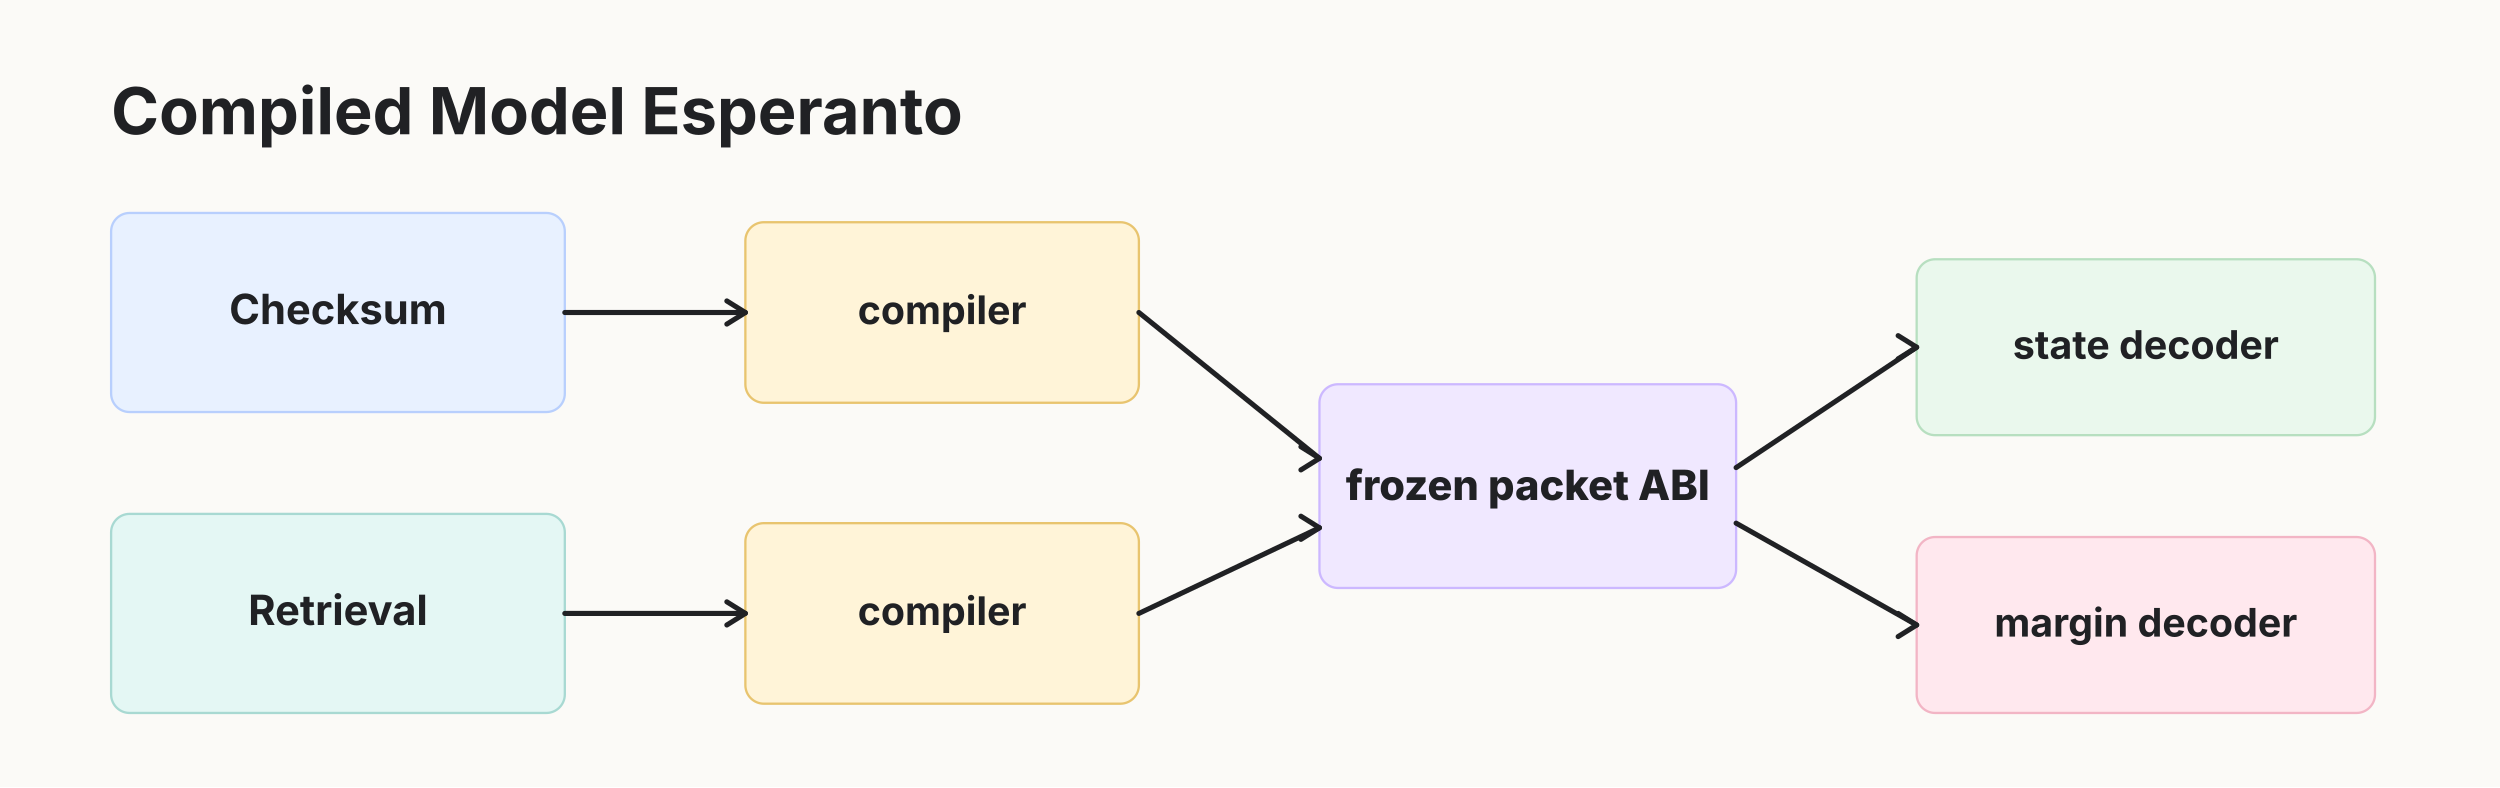
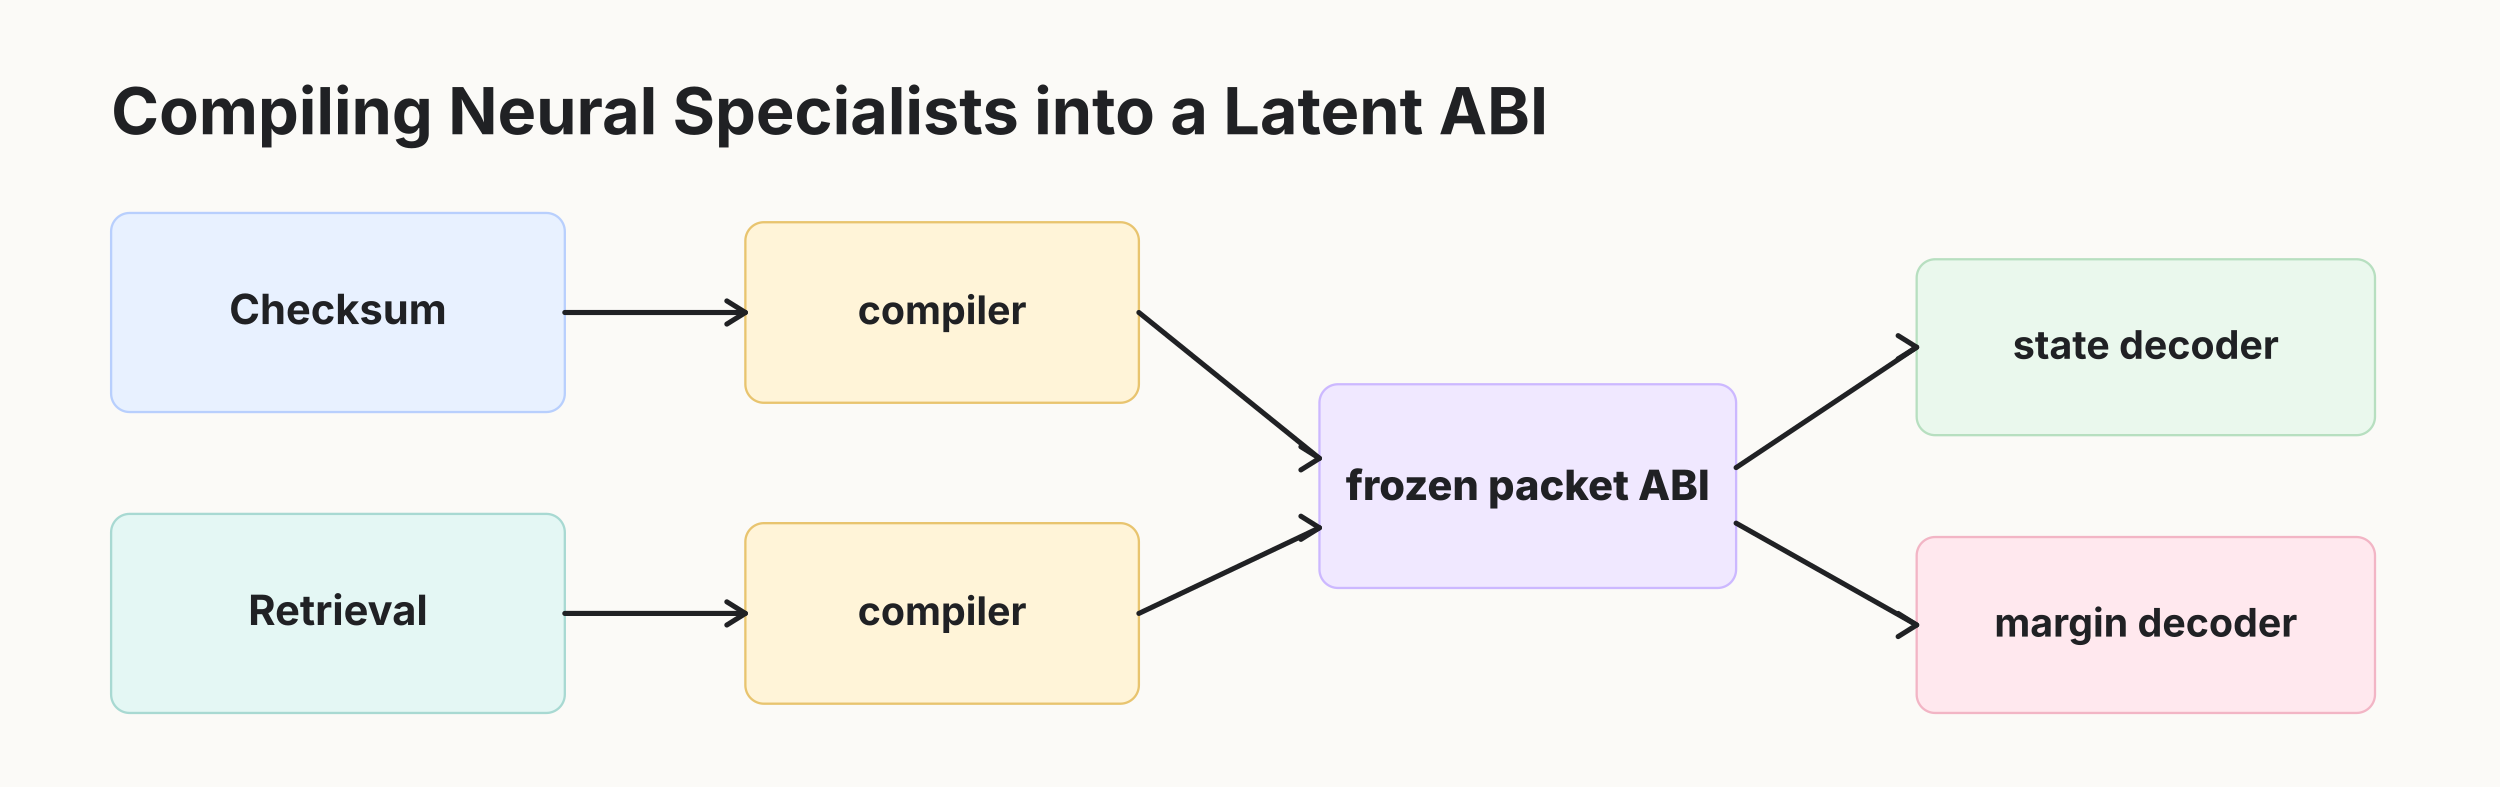
<svg xmlns="http://www.w3.org/2000/svg" width="1080" height="340" viewBox="0 0 1080 340">
  <rect width="1080" height="340" fill="#fbfaf7" />
-   <text x="48.0" y="58.0" font-family="Inter, Arial, sans-serif" font-size="28" font-weight="750" fill="#202124" text-anchor="start">Compiled Model Esperanto</text>
+   <text x="48.0" y="58.0" font-family="Inter, Arial, sans-serif" font-size="28" font-weight="750" fill="#202124" text-anchor="start">Compiling Neural Specialists into a Latent ABI</text>
  <rect x="48.0" y="92.0" width="196.0" height="86.0" rx="8.0" fill="#e8f1ff" stroke="#b8cffd" />
  <text x="146.0" y="140.0" font-family="Inter, Arial, sans-serif" font-size="18" font-weight="700" fill="#202124" text-anchor="middle">Checksum</text>
  <rect x="48.0" y="222.0" width="196.0" height="86.0" rx="8.0" fill="#e4f7f4" stroke="#a8d9d2" />
  <text x="146.0" y="270.0" font-family="Inter, Arial, sans-serif" font-size="18" font-weight="700" fill="#202124" text-anchor="middle">Retrieval</text>
  <rect x="322.0" y="96.0" width="170.0" height="78.0" rx="8.0" fill="#fff4d8" stroke="#e8c46f" />
  <text x="407.0" y="140.0" font-family="Inter, Arial, sans-serif" font-size="17" font-weight="700" fill="#202124" text-anchor="middle">compiler</text>
  <rect x="322.0" y="226.0" width="170.0" height="78.0" rx="8.0" fill="#fff4d8" stroke="#e8c46f" />
  <text x="407.0" y="270.0" font-family="Inter, Arial, sans-serif" font-size="17" font-weight="700" fill="#202124" text-anchor="middle">compiler</text>
  <rect x="570.0" y="166.0" width="180.0" height="88.0" rx="8.0" fill="#f0e8ff" stroke="#ccb8ff" />
  <text x="660.0" y="216.0" font-family="Inter, Arial, sans-serif" font-size="18" font-weight="760" fill="#202124" text-anchor="middle">frozen packet ABI</text>
  <rect x="828.0" y="112.0" width="198.0" height="76.0" rx="8.0" fill="#eaf8ed" stroke="#b7dfc0" />
  <text x="927.0" y="155.0" font-family="Inter, Arial, sans-serif" font-size="17" font-weight="700" fill="#202124" text-anchor="middle">state decoder</text>
  <rect x="828.0" y="232.0" width="198.0" height="76.0" rx="8.0" fill="#ffe8ee" stroke="#f2b5c5" />
  <text x="927.0" y="275.0" font-family="Inter, Arial, sans-serif" font-size="17" font-weight="700" fill="#202124" text-anchor="middle">margin decoder</text>
  <line x1="244.0" y1="135.0" x2="322.0" y2="135.0" stroke="#202124" stroke-width="2.2" stroke-linecap="round" />
  <path d="M 314.0 130.0 L 322.0 135.0 L 314.0 140.0" fill="none" stroke="#202124" stroke-width="2.2" stroke-linecap="round" stroke-linejoin="round" />
  <line x1="244.0" y1="265.0" x2="322.0" y2="265.0" stroke="#202124" stroke-width="2.2" stroke-linecap="round" />
  <path d="M 314.0 260.0 L 322.0 265.0 L 314.0 270.0" fill="none" stroke="#202124" stroke-width="2.2" stroke-linecap="round" stroke-linejoin="round" />
  <line x1="492.0" y1="135.0" x2="570.0" y2="198.0" stroke="#202124" stroke-width="2.2" stroke-linecap="round" />
  <path d="M 562.0 193.0 L 570.0 198.0 L 562.0 203.0" fill="none" stroke="#202124" stroke-width="2.2" stroke-linecap="round" stroke-linejoin="round" />
  <line x1="492.0" y1="265.0" x2="570.0" y2="228.0" stroke="#202124" stroke-width="2.2" stroke-linecap="round" />
  <path d="M 562.0 223.0 L 570.0 228.0 L 562.0 233.0" fill="none" stroke="#202124" stroke-width="2.2" stroke-linecap="round" stroke-linejoin="round" />
  <line x1="750.0" y1="202.0" x2="828.0" y2="150.0" stroke="#202124" stroke-width="2.2" stroke-linecap="round" />
  <path d="M 820.0 145.0 L 828.0 150.0 L 820.0 155.0" fill="none" stroke="#202124" stroke-width="2.2" stroke-linecap="round" stroke-linejoin="round" />
  <line x1="750.0" y1="226.0" x2="828.0" y2="270.0" stroke="#202124" stroke-width="2.2" stroke-linecap="round" />
  <path d="M 820.0 265.0 L 828.0 270.0 L 820.0 275.0" fill="none" stroke="#202124" stroke-width="2.2" stroke-linecap="round" stroke-linejoin="round" />
</svg>
